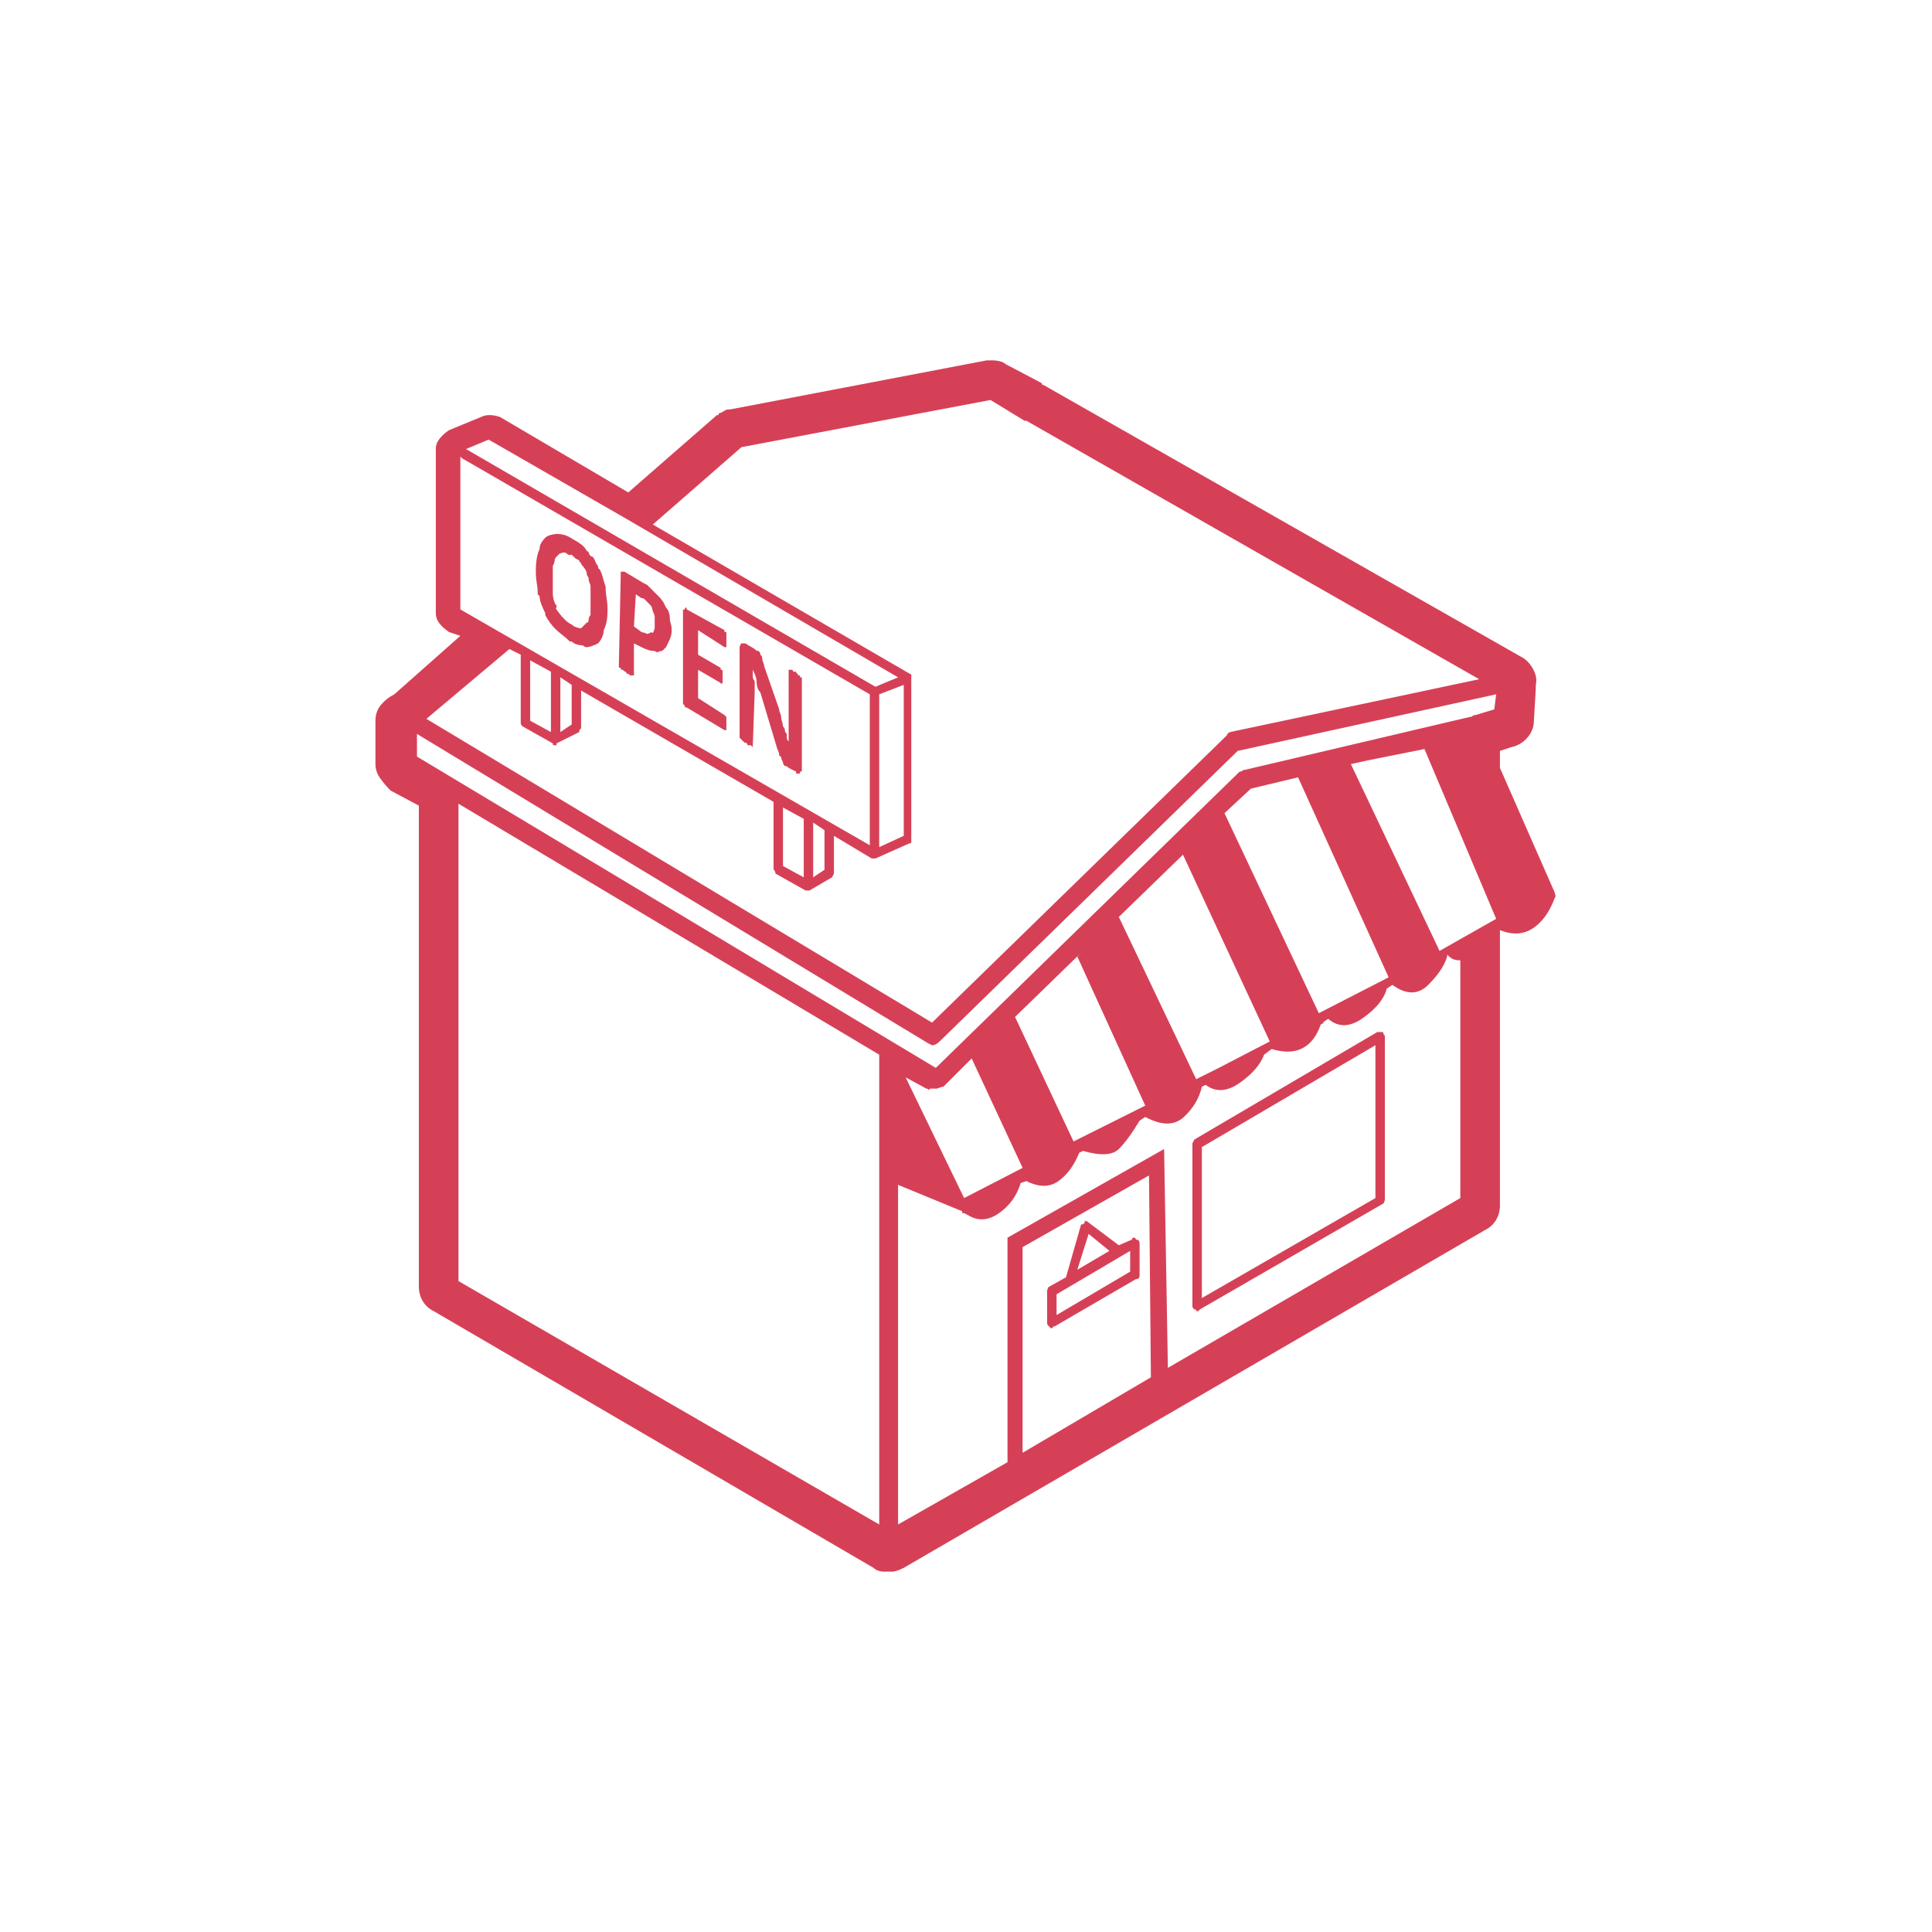
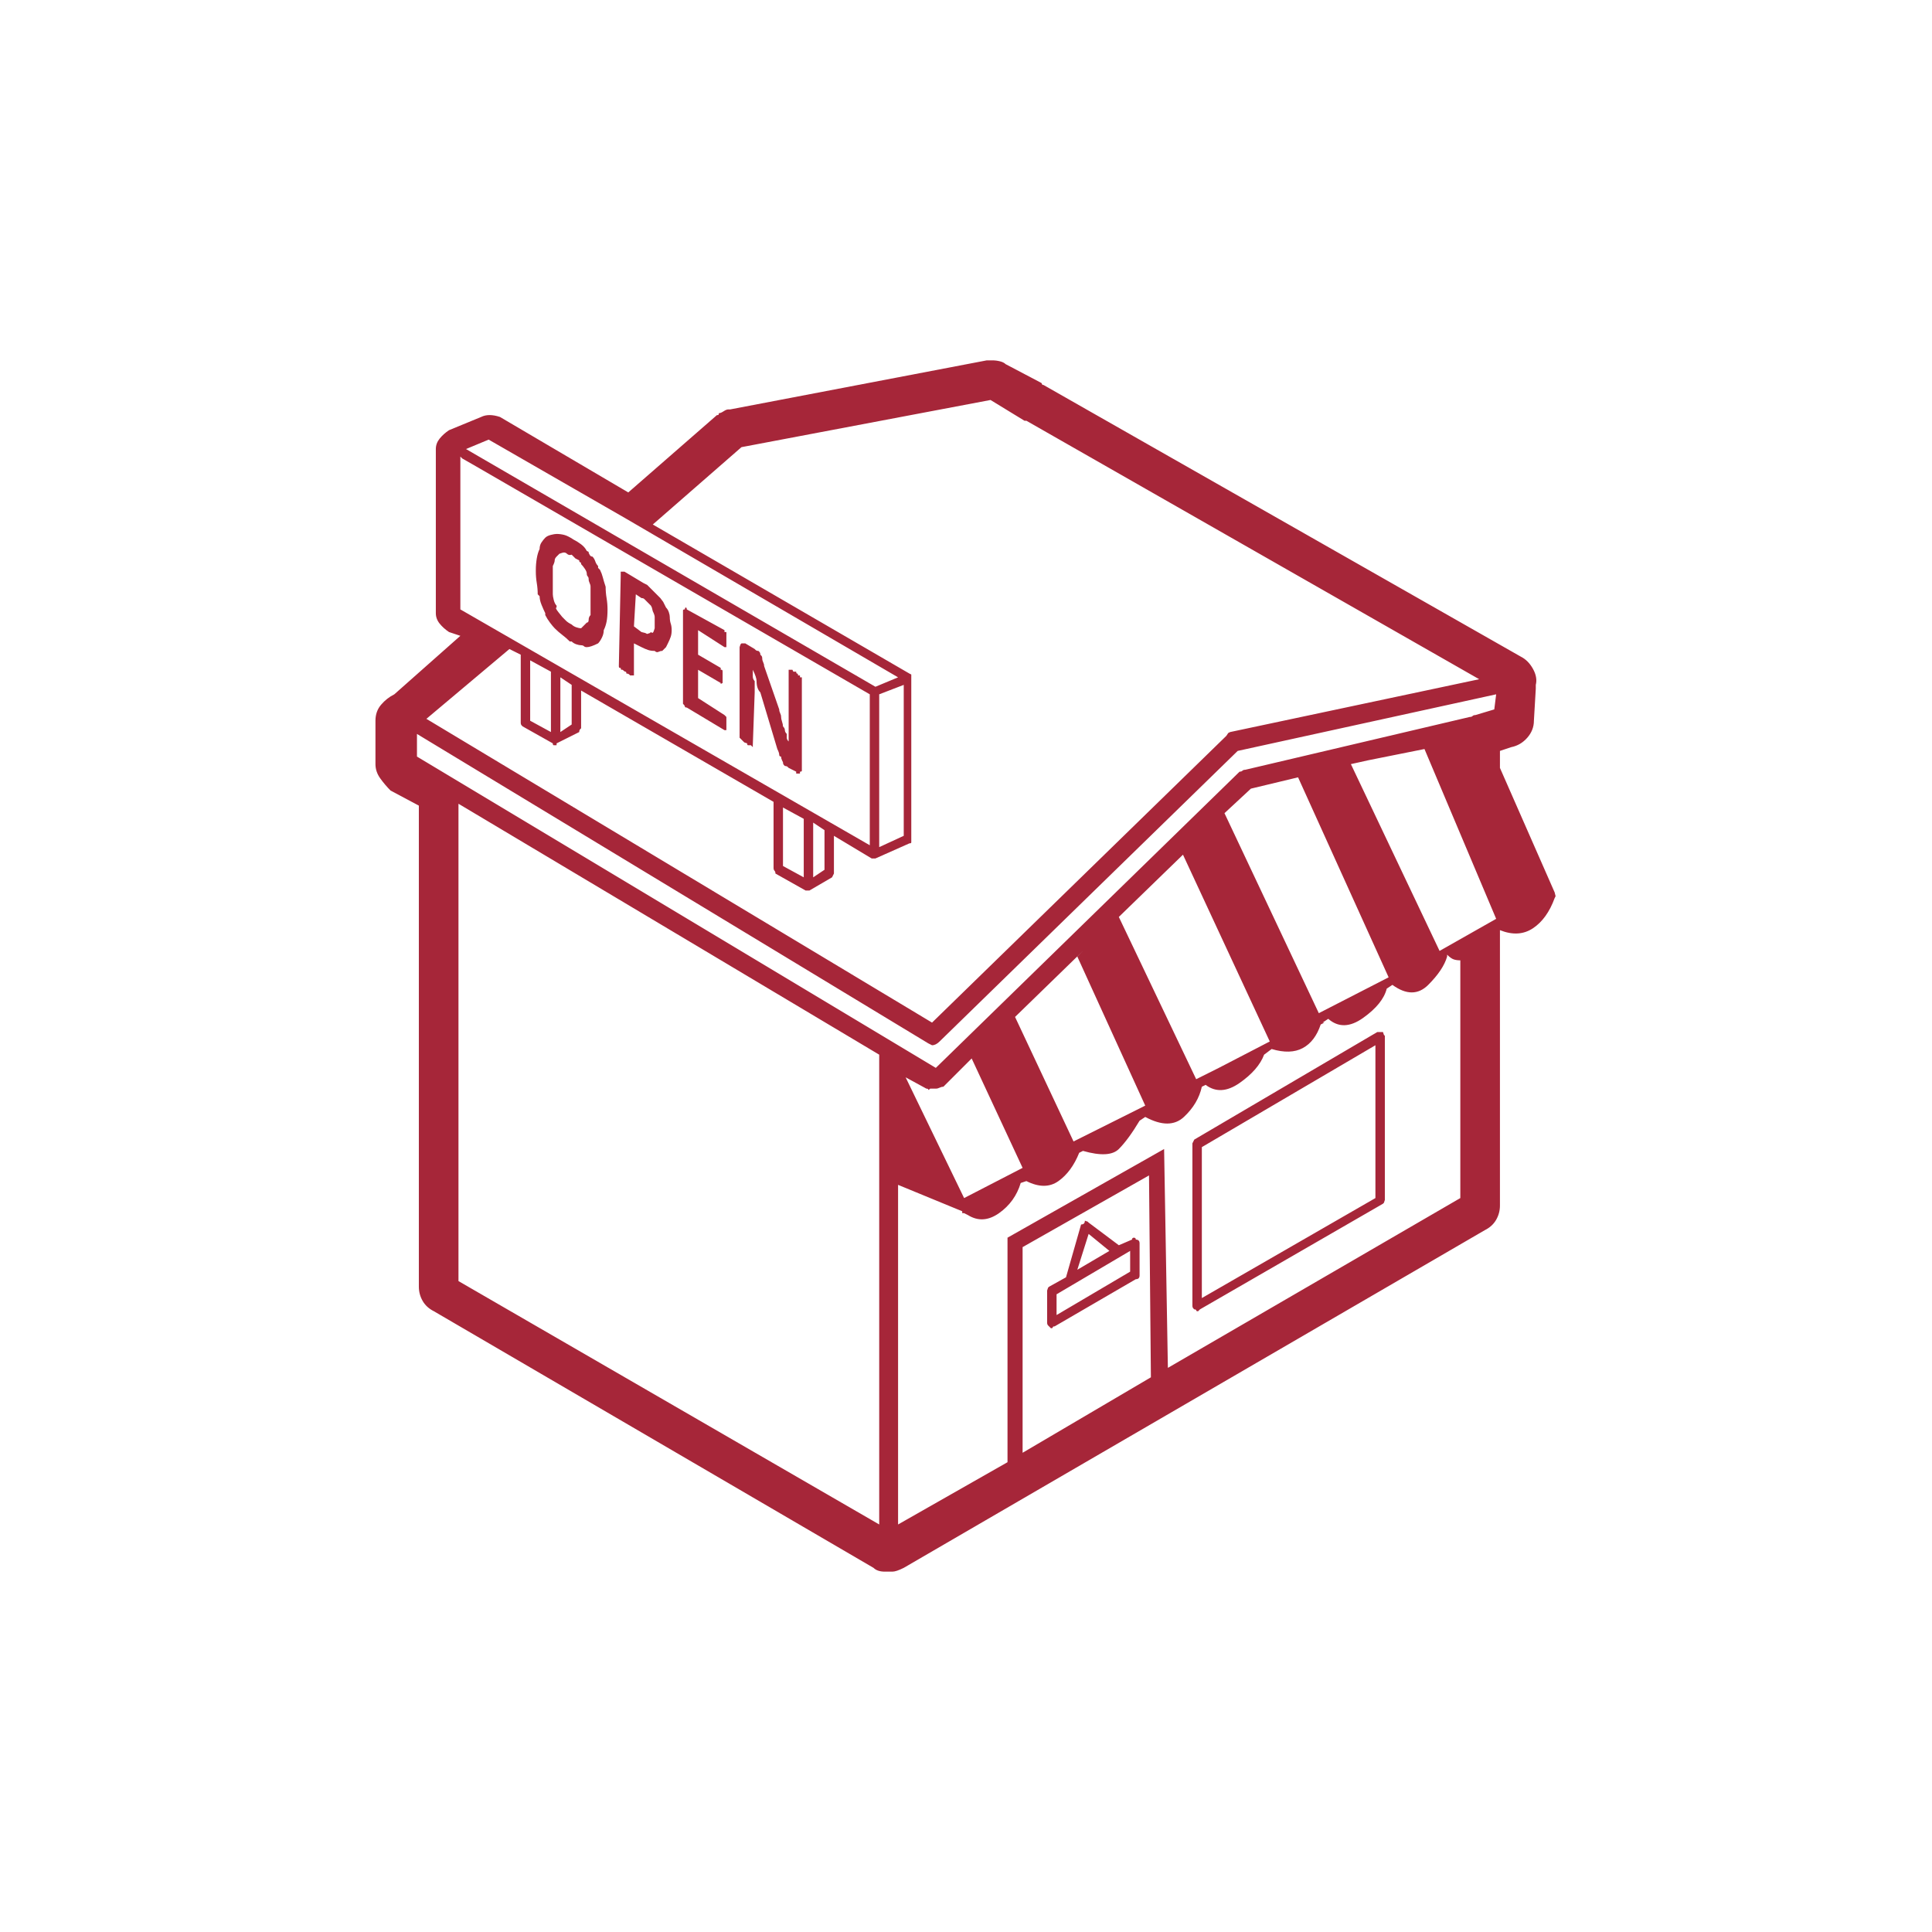
<svg xmlns="http://www.w3.org/2000/svg" version="1.1" viewBox="0 0 1024 1024">
  <g transform="matrix(1 0 0 -1 0 960)">
-     <path fill="#d64057" d="M733 413h-1.5h-1.5l-97 -57l-0.5 -1l-0.5 -1v-86q0 -1 0.5 -1.5l0.5 -0.5q1 0 1 -0.5t1 -0.5l0.5 0.5l0.5 0.5l97 56l0.5 0.5t0.5 1.5v87l-0.5 0.5t-0.5 1.5zM729 325l-92 -53v80l92 54v-81zM602 303q0 1 -1 1t-1 -1l-7 -3l-16 12l-0.5 0.5t-1.5 0.5q0 -1 -0.5 -1.5 t-1.5 -0.5l-8 -28l-9 -5l-0.5 -0.5t-0.5 -1.5v-17q0 -1 0.5 -1.5l0.5 -0.5l0.5 -0.5l0.5 -0.5q1 0 1 0.5t1 0.5l43 25q1 0 1.5 0.5t0.5 1.5v17q0 1 -0.5 1.5t-1.5 0.5zM599 286l-39 -23v11l39 23v-11v0zM577 306l11 -9l-17 -10zM824 487l-29 66v9l6 2q5 1 8.5 5t3.5 9l1 17 v0.5v1.5q1 4 -1.5 8.5t-6.5 6.5l-253 144h-0.5t-0.5 1l-19 10q-1 1 -3 1.5t-4 0.5h-2h-1l-136 -26h-0.5h-0.5q-1 0 -2.5 -1t-2.5 -1q0 -1 -0.5 -1h-0.5v0l-47 -41l-68 40q-3 1 -5.5 1t-4.5 -1l-17 -7q-3 -2 -5 -4.5t-2 -5.5v-87q0 -3 2 -5.5t5 -4.5l6 -2l-35 -31 q-4 -2 -7 -5.5t-3 -8.5v-23q0 -4 2.5 -7.5t5.5 -6.5l15 -8v-255q0 -4 2 -7.5t6 -5.5l233 -136v0v0q1 -1 2.5 -1.5t3.5 -0.5h0.5h1.5h1h1q1 0 2.5 0.5t3.5 1.5l308 179q4 2 6 5.5t2 7.5v146q10 -4 17.5 1t11.5 16l0.5 1t-0.5 2v0zM542 190v109l67 38l1 -107l-68 -40v0z M617 351l-83 -47v-119l-58 -33v180l34 -14v-0.5v-0.5h1v0v0v0l2 -1q8 -5 16.5 1t11.5 16l3 1q10 -5 17 0t11 15l2 1q14 -4 19 1t11 15l3 2q13 -7 20.5 0t9.5 16l2 1q8 -6 18 1t13 15l4 3q10 -3 16.5 0.5t9.5 12.5l2 1h-1l3 2q8 -7 18.5 0.5t12.5 15.5l3 2q11 -8 19 0t10 15 v1q2 -2 3.5 -2.5t3.5 -0.5v-126l-155 -90l-2 116v0zM243 281v253l223 -133v-249l-223 129v0zM281 610l11 -6v-32l-11 6v32v0zM297 601l6 -4v-21l-6 -4v29zM415 532l11 -6v-31l-11 6v31zM431 524l6 -4v-21l-6 -4v29zM466 592l13 5v-80l-13 -6v81v0zM332 685l144 -84l-12 -5 l-217 126l12 5zM244 701v17l1 -1l7 -4l209 -121v-80l-217 125v64v0zM221 559v12l271 -164l1 -0.5l1 -0.5q1 0 2 0.5t2 1.5l158 154l137 30l-1 -8l-10 -3q-1 0 -1.5 -0.5t-1.5 -0.5l-119 -28q-1 0 -1.5 -0.5t-1.5 -0.5l-161 -157l-275 165v0zM607 374l-38 -19l-31 66l36 35 l-3 -3zM663 542l25 6l48 -106l-37 -19l-50 106zM480 389l11 -6q1 0 1 -0.5t1 0.5h3v0v0q1 0 2 0.5t2 0.5v0v0l7 7l8 8l27 -58l-31 -16l-31 64v0zM634 388l-41 86l34 33l46 -99l-27 -14l-12 -6v0zM763 456l-47 99l9 2l30 6l38 -90zM652 572l-1 -0.5t-1 -1.5l-156 -152 l-268 161l44 37l6 -3v-36q0 -1 0.5 -1.5l0.5 -0.5l16 -9q0 -1 0.5 -1h0.5h1v1l12 6q0 1 0.5 1.5l0.5 0.5v20l102 -59v-35q0 -1 0.5 -1.5t0.5 -1.5l16 -9h0.5h0.5h0.5h0.5l12 7l0.5 1l0.5 1v20l20 -12h0.5h0.5h1v0l18 8q1 0 1 0.5v1.5v86v0.5v0.5v0v0v0v0v0.5t-1 0.5l-136 79 l47 41l132 25l18 -11h0.5h0.5l240 -137l-132 -28v0zM285 645v0v0l0.5 -0.5l0.5 -0.5q0 -2 1 -4.5t2 -4.5v-0.5v-0.5v0v0q1 -2 2.5 -4t2.5 -3q2 -2 4 -3.5t4 -3.5h1v0q1 -1 2.5 -1.5t2.5 -0.5t1.5 -0.5t1.5 -0.5t2.5 0.5t3.5 1.5q1 1 2 3t1 4q1 2 1.5 4.5t0.5 6.5q0 3 -0.5 6 t-0.5 6q-1 3 -1.5 5t-1.5 4v0v0l-1 1v1q-1 1 -1.5 2.5t-1.5 2.5q-1 0 -1.5 1l-0.5 1v0.5t-1 0.5q-1 2 -3 3.5t-4 2.5v0v0q-3 2 -5 2.5t-4 0.5q-1 0 -3 -0.5t-3 -1.5t-2 -2.5t-1 -3.5q-1 -2 -1.5 -5t-0.5 -6v-0.5v-0.5q0 -3 0.5 -6t0.5 -6v0zM307 663q0 -1 0.5 -1t0.5 -1v0v0 q1 -1 2 -2.5t1 -2.5t0.5 -1.5t0.5 -1.5v0v0q0 -1 0.5 -2t0.5 -2v-4v-4v-3.5v-3.5q-1 -1 -1 -2.5t-1 -1.5l-1.5 -1.5l-1.5 -1.5q-1 0 -2.5 0.5t-2.5 1.5q-2 1 -3 2l-2 2t-2 2.5t-1 2.5v0v1v0v0q-1 1 -1.5 3t-0.5 3v3v2v0v1v1v1v4v3q1 2 1 3t1 2l1.5 1.5t1.5 0.5t2.5 -0.5 t2.5 -0.5l2 -2t2 -1zM329 606q0 -1 0.5 -1h0.5q1 -1 1.5 -1t0.5 -1q1 0 1.5 -0.5l0.5 -0.5h1v0h1v0v0v1v16l4 -2q2 -1 3.5 -1.5t3.5 -0.5q1 -1 2 -0.5t2 0.5l2 2t1 2q1 2 1.5 3.5t0.5 3.5t-0.5 3.5t-0.5 3.5q0 1 -0.5 2.5t-1.5 2.5l-1.5 3t-1.5 2l-2 2l-2 2l-1.5 1.5 l-1.5 1.5l-1 0.5l-1 0.5l-10 6h-0.5h-1.5v-0.5v-1.5l-1 -48v0v0q0 -1 0.5 -1h0.5v0zM337 645l3 -2q1 0 1.5 -0.5l0.5 -0.5l1.5 -1.5l1.5 -1.5l0.5 -1t0.5 -2q1 -2 1 -3v-2v-2v-2t-0.5 -1.5t-1.5 -0.5l-0.5 -0.5t-1.5 -0.5l-1 0.5t-2 0.5l-4 3l1 17v0zM364 585l20 -12v0v0 h0.5h0.5v1v1v0.5v0.5v1.5v0.5v1.5v0.5l-0.5 0.5l-0.5 0.5v0v0l-14 9v15l12 -7v-1v0v0.5t1 0.5v0.5v0.5v0.5v1.5v0.5v1.5v0.5v0.5q0 1 -0.5 1h-0.5v0.5v0.5l-12 7v13l14 -9v0v0h1v1v0v1v0.5v1.5v0.5v1.5v0.5v0.5v0.5v0.5h-1v1l-20 11q0 1 -0.5 1t-0.5 -1q-1 0 -1 -0.5v-1.5 v-45v-2v-1q1 -1 1 -1.5t1 -0.5v0zM393 568l0.5 -0.5l0.5 -0.5l0.5 -0.5t1.5 -0.5q0 -1 0.5 -1h0.5h1l1 -1v0.5v0.5v0v0l1 28v2.5v3.5q-1 1 -1 2.5v3.5v0q1 -2 1.5 -3.5t0.5 -2.5q0 -2 0.5 -3.5t1.5 -2.5l9 -30q1 -2 1 -3t1 -1q0 -1 0.5 -2l0.5 -1q0 -1 0.5 -1.5l0.5 -0.5 q1 0 1.5 -0.5l0.5 -0.5l4 -2v-1h1h0.5h0.5v0.5v0.5q1 0 1 0.5v1.5v47v0v1v0h-1v1h-1q0 1 -0.5 1t-0.5 1h-1.5t-0.5 1h-1v0h-1v0v-0.5v-0.5v-25v-2.5v-3.5v-2.5v-3.5v0q-1 1 -1 2v2q-1 1 -1 2t-1 2q0 1 -0.5 2.5t-0.5 2.5t-0.5 2t-0.5 2l-8 23q0 1 -0.5 2t-0.5 2t-0.5 1.5 l-0.5 0.5q0 1 -0.5 1.5l-0.5 0.5q-1 0 -1.5 0.5l-0.5 0.5l-5 3h-0.5h-1.5l-0.5 -0.5t-0.5 -1.5v-47v-1v0l0.5 -0.5l0.5 -0.5v0z" />
+     <path fill="#a62639" d="M733 413h-1.5h-1.5l-97 -57l-0.5 -1l-0.5 -1v-86q0 -1 0.5 -1.5l0.5 -0.5q1 0 1 -0.5t1 -0.5l0.5 0.5l0.5 0.5l97 56l0.5 0.5t0.5 1.5v87l-0.5 0.5t-0.5 1.5zM729 325l-92 -53v80l92 54v-81zM602 303q0 1 -1 1t-1 -1l-7 -3l-16 12l-0.5 0.5t-1.5 0.5q0 -1 -0.5 -1.5 t-1.5 -0.5l-8 -28l-9 -5l-0.5 -0.5t-0.5 -1.5v-17q0 -1 0.5 -1.5l0.5 -0.5l0.5 -0.5l0.5 -0.5q1 0 1 0.5t1 0.5l43 25q1 0 1.5 0.5t0.5 1.5v17q0 1 -0.5 1.5t-1.5 0.5zM599 286l-39 -23v11l39 23v-11v0zM577 306l11 -9l-17 -10zM824 487l-29 66v9l6 2q5 1 8.5 5t3.5 9l1 17 v0.5v1.5q1 4 -1.5 8.5t-6.5 6.5l-253 144h-0.5t-0.5 1l-19 10q-1 1 -3 1.5t-4 0.5h-2h-1l-136 -26h-0.5h-0.5q-1 0 -2.5 -1t-2.5 -1q0 -1 -0.5 -1h-0.5v0l-47 -41l-68 40q-3 1 -5.5 1t-4.5 -1l-17 -7q-3 -2 -5 -4.5t-2 -5.5v-87q0 -3 2 -5.5t5 -4.5l6 -2l-35 -31 q-4 -2 -7 -5.5t-3 -8.5v-23q0 -4 2.5 -7.5t5.5 -6.5l15 -8v-255q0 -4 2 -7.5t6 -5.5l233 -136v0v0q1 -1 2.5 -1.5t3.5 -0.5h0.5h1.5h1h1q1 0 2.5 0.5t3.5 1.5l308 179q4 2 6 5.5t2 7.5v146q10 -4 17.5 1t11.5 16l0.5 1t-0.5 2v0zM542 190v109l67 38l1 -107l-68 -40v0z M617 351l-83 -47v-119l-58 -33v180l34 -14v-0.5v-0.5h1v0v0v0l2 -1q8 -5 16.5 1t11.5 16l3 1q10 -5 17 0t11 15l2 1q14 -4 19 1t11 15l3 2q13 -7 20.5 0t9.5 16l2 1q8 -6 18 1t13 15l4 3q10 -3 16.5 0.5t9.5 12.5l2 1h-1l3 2q8 -7 18.5 0.5t12.5 15.5l3 2q11 -8 19 0t10 15 v1q2 -2 3.5 -2.5t3.5 -0.5v-126l-155 -90l-2 116v0zM243 281v253l223 -133v-249l-223 129v0zM281 610l11 -6v-32l-11 6v32v0zM297 601l6 -4v-21l-6 -4v29zM415 532l11 -6v-31l-11 6v31zM431 524l6 -4v-21l-6 -4v29zM466 592l13 5v-80l-13 -6v81v0zM332 685l144 -84l-12 -5 l-217 126l12 5zM244 701v17l1 -1l7 -4l209 -121v-80l-217 125v64v0zM221 559v12l271 -164l1 -0.5l1 -0.5q1 0 2 0.5t2 1.5l158 154l137 30l-1 -8l-10 -3q-1 0 -1.5 -0.5t-1.5 -0.5l-119 -28q-1 0 -1.5 -0.5t-1.5 -0.5l-161 -157l-275 165v0zM607 374l-38 -19l-31 66l36 35 l-3 -3zM663 542l25 6l48 -106l-37 -19l-50 106zM480 389l11 -6q1 0 1 -0.5t1 0.5h3v0v0q1 0 2 0.5t2 0.5v0v0l7 7l8 8l27 -58l-31 -16l-31 64v0zM634 388l-41 86l34 33l46 -99l-27 -14l-12 -6v0zM763 456l-47 99l9 2l30 6l38 -90zM652 572l-1 -0.5t-1 -1.5l-156 -152 l-268 161l44 37l6 -3v-36q0 -1 0.5 -1.5l0.5 -0.5l16 -9q0 -1 0.5 -1h0.5h1v1l12 6q0 1 0.5 1.5l0.5 0.5v20l102 -59v-35q0 -1 0.5 -1.5t0.5 -1.5l16 -9h0.5h0.5h0.5h0.5l12 7l0.5 1l0.5 1v20l20 -12h0.5h0.5h1v0l18 8q1 0 1 0.5v1.5v86v0.5v0.5v0v0v0v0v0.5t-1 0.5l-136 79 l47 41l132 25l18 -11h0.5h0.5l240 -137l-132 -28v0zM285 645v0v0l0.5 -0.5l0.5 -0.5q0 -2 1 -4.5t2 -4.5v-0.5v-0.5v0v0q1 -2 2.5 -4t2.5 -3q2 -2 4 -3.5t4 -3.5h1v0q1 -1 2.5 -1.5t2.5 -0.5t1.5 -0.5t1.5 -0.5t2.5 0.5t3.5 1.5q1 1 2 3t1 4q1 2 1.5 4.5t0.5 6.5q0 3 -0.5 6 t-0.5 6q-1 3 -1.5 5t-1.5 4v0v0l-1 1v1q-1 1 -1.5 2.5t-1.5 2.5q-1 0 -1.5 1l-0.5 1v0.5t-1 0.5q-1 2 -3 3.5t-4 2.5v0v0q-3 2 -5 2.5t-4 0.5q-1 0 -3 -0.5t-3 -1.5t-2 -2.5t-1 -3.5q-1 -2 -1.5 -5t-0.5 -6v-0.5v-0.5q0 -3 0.5 -6t0.5 -6v0zM307 663q0 -1 0.5 -1t0.5 -1v0v0 q1 -1 2 -2.5t1 -2.5t0.5 -1.5t0.5 -1.5v0v0q0 -1 0.5 -2t0.5 -2v-4v-4v-3.5v-3.5q-1 -1 -1 -2.5t-1 -1.5l-1.5 -1.5l-1.5 -1.5q-1 0 -2.5 0.5t-2.5 1.5q-2 1 -3 2l-2 2t-2 2.5t-1 2.5v0v1v0v0q-1 1 -1.5 3t-0.5 3v3v2v0v1v1v1v4v3q1 2 1 3t1 2l1.5 1.5t1.5 0.5t2.5 -0.5 t2.5 -0.5l2 -2t2 -1zM329 606q0 -1 0.5 -1h0.5q1 -1 1.5 -1t0.5 -1q1 0 1.5 -0.5l0.5 -0.5h1v0h1v0v0v1v16l4 -2q2 -1 3.5 -1.5t3.5 -0.5q1 -1 2 -0.5t2 0.5l2 2t1 2q1 2 1.5 3.5t0.5 3.5t-0.5 3.5t-0.5 3.5q0 1 -0.5 2.5t-1.5 2.5l-1.5 3t-1.5 2l-2 2l-2 2l-1.5 1.5 l-1.5 1.5l-1 0.5l-1 0.5l-10 6h-0.5h-1.5v-0.5v-1.5l-1 -48v0v0q0 -1 0.5 -1h0.5v0zM337 645l3 -2q1 0 1.5 -0.5l0.5 -0.5l1.5 -1.5l1.5 -1.5l0.5 -1t0.5 -2q1 -2 1 -3v-2v-2v-2t-0.5 -1.5t-1.5 -0.5l-0.5 -0.5t-1.5 -0.5l-1 0.5t-2 0.5l-4 3l1 17v0zM364 585l20 -12v0v0 h0.5h0.5v1v1v0.5v0.5v1.5v0.5v1.5v0.5l-0.5 0.5l-0.5 0.5v0v0l-14 9v15l12 -7v-1v0v0.5t1 0.5v0.5v0.5v0.5v1.5v0.5v1.5v0.5v0.5q0 1 -0.5 1h-0.5v0.5v0.5l-12 7v13l14 -9v0v0h1v1v0v1v0.5v1.5v0.5v1.5v0.5v0.5v0.5v0.5h-1v1l-20 11q0 1 -0.5 1t-0.5 -1q-1 0 -1 -0.5v-1.5 v-45v-2v-1q1 -1 1 -1.5t1 -0.5v0zM393 568l0.5 -0.5l0.5 -0.5l0.5 -0.5t1.5 -0.5q0 -1 0.5 -1h0.5h1l1 -1v0.5v0.5v0v0l1 28v2.5v3.5q-1 1 -1 2.5v3.5v0q1 -2 1.5 -3.5t0.5 -2.5q0 -2 0.5 -3.5t1.5 -2.5l9 -30q1 -2 1 -3t1 -1q0 -1 0.5 -2l0.5 -1q0 -1 0.5 -1.5l0.5 -0.5 q1 0 1.5 -0.5l0.5 -0.5l4 -2v-1h1h0.5h0.5v0.5v0.5q1 0 1 0.5v1.5v47v0v1v0h-1v1h-1q0 1 -0.5 1t-0.5 1h-1.5t-0.5 1h-1v0h-1v0v-0.5v-0.5v-25v-2.5v-3.5v-2.5v-3.5v0q-1 1 -1 2v2q-1 1 -1 2t-1 2q0 1 -0.5 2.5t-0.5 2.5t-0.5 2t-0.5 2l-8 23q0 1 -0.5 2t-0.5 2t-0.5 1.5 l-0.5 0.5q0 1 -0.5 1.5l-0.5 0.5q-1 0 -1.5 0.5l-0.5 0.5l-5 3h-0.5h-1.5l-0.5 -0.5t-0.5 -1.5v-47v-1v0l0.5 -0.5l0.5 -0.5v0z" />
  </g>
</svg>
